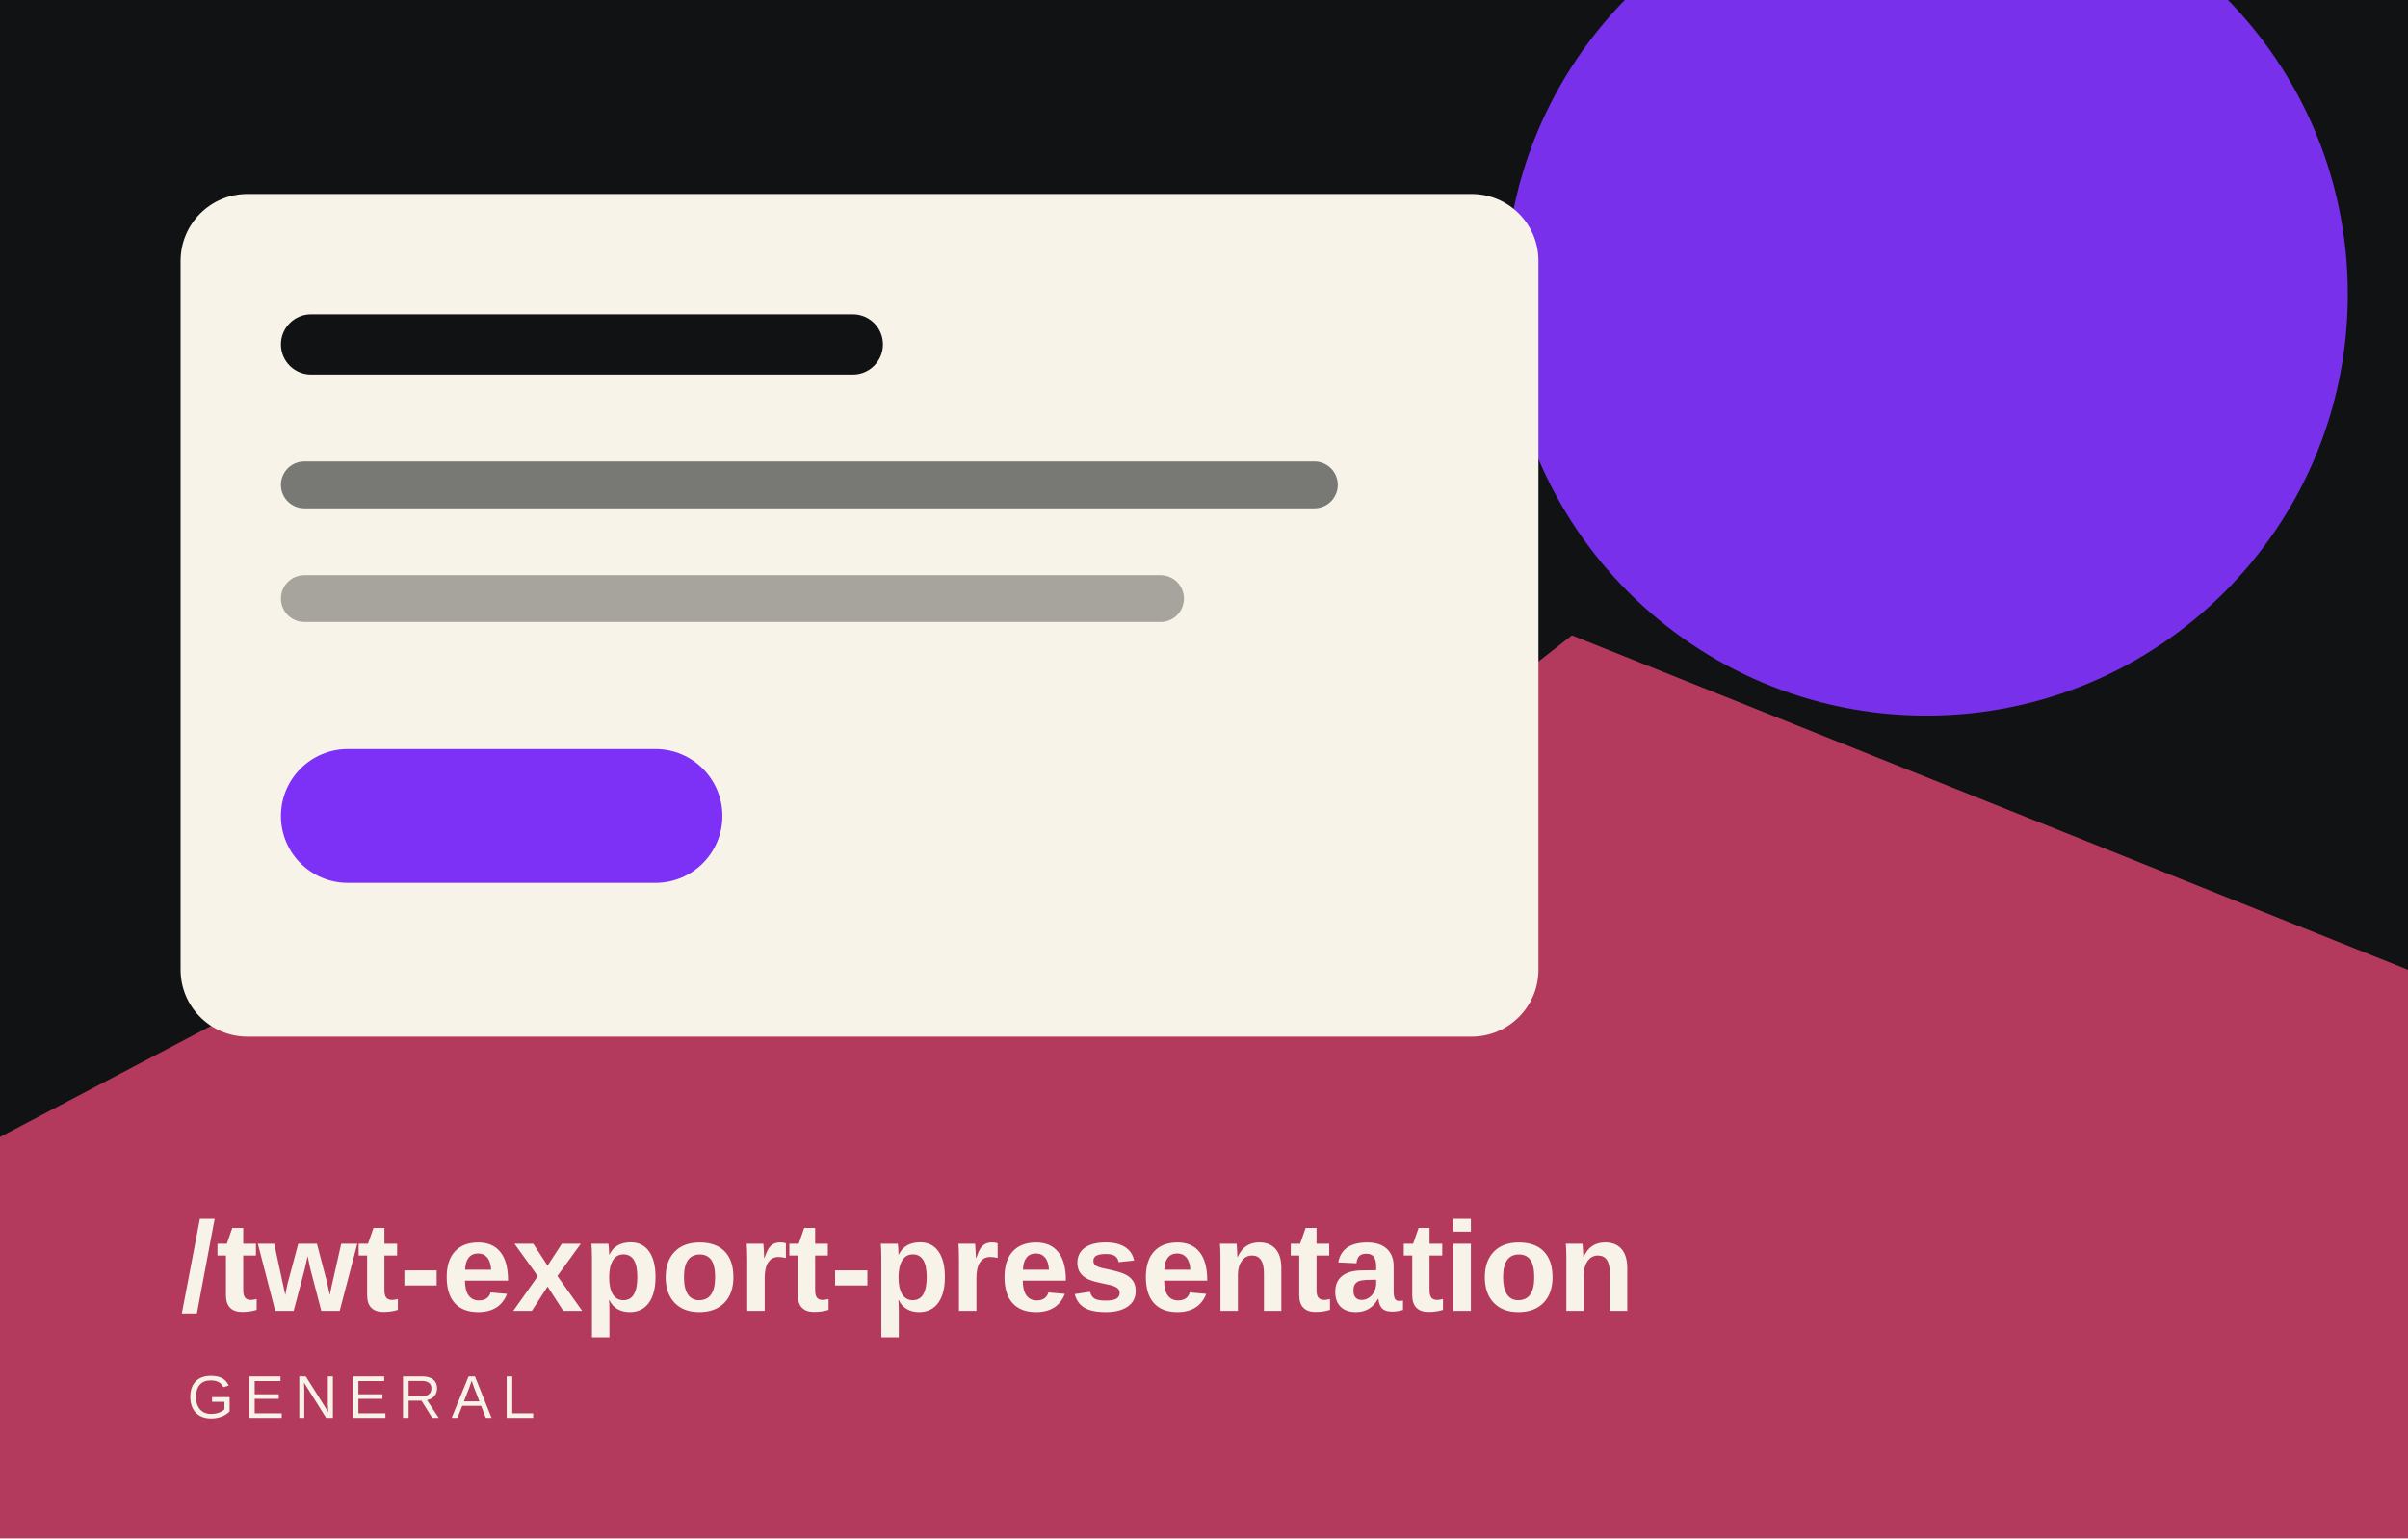
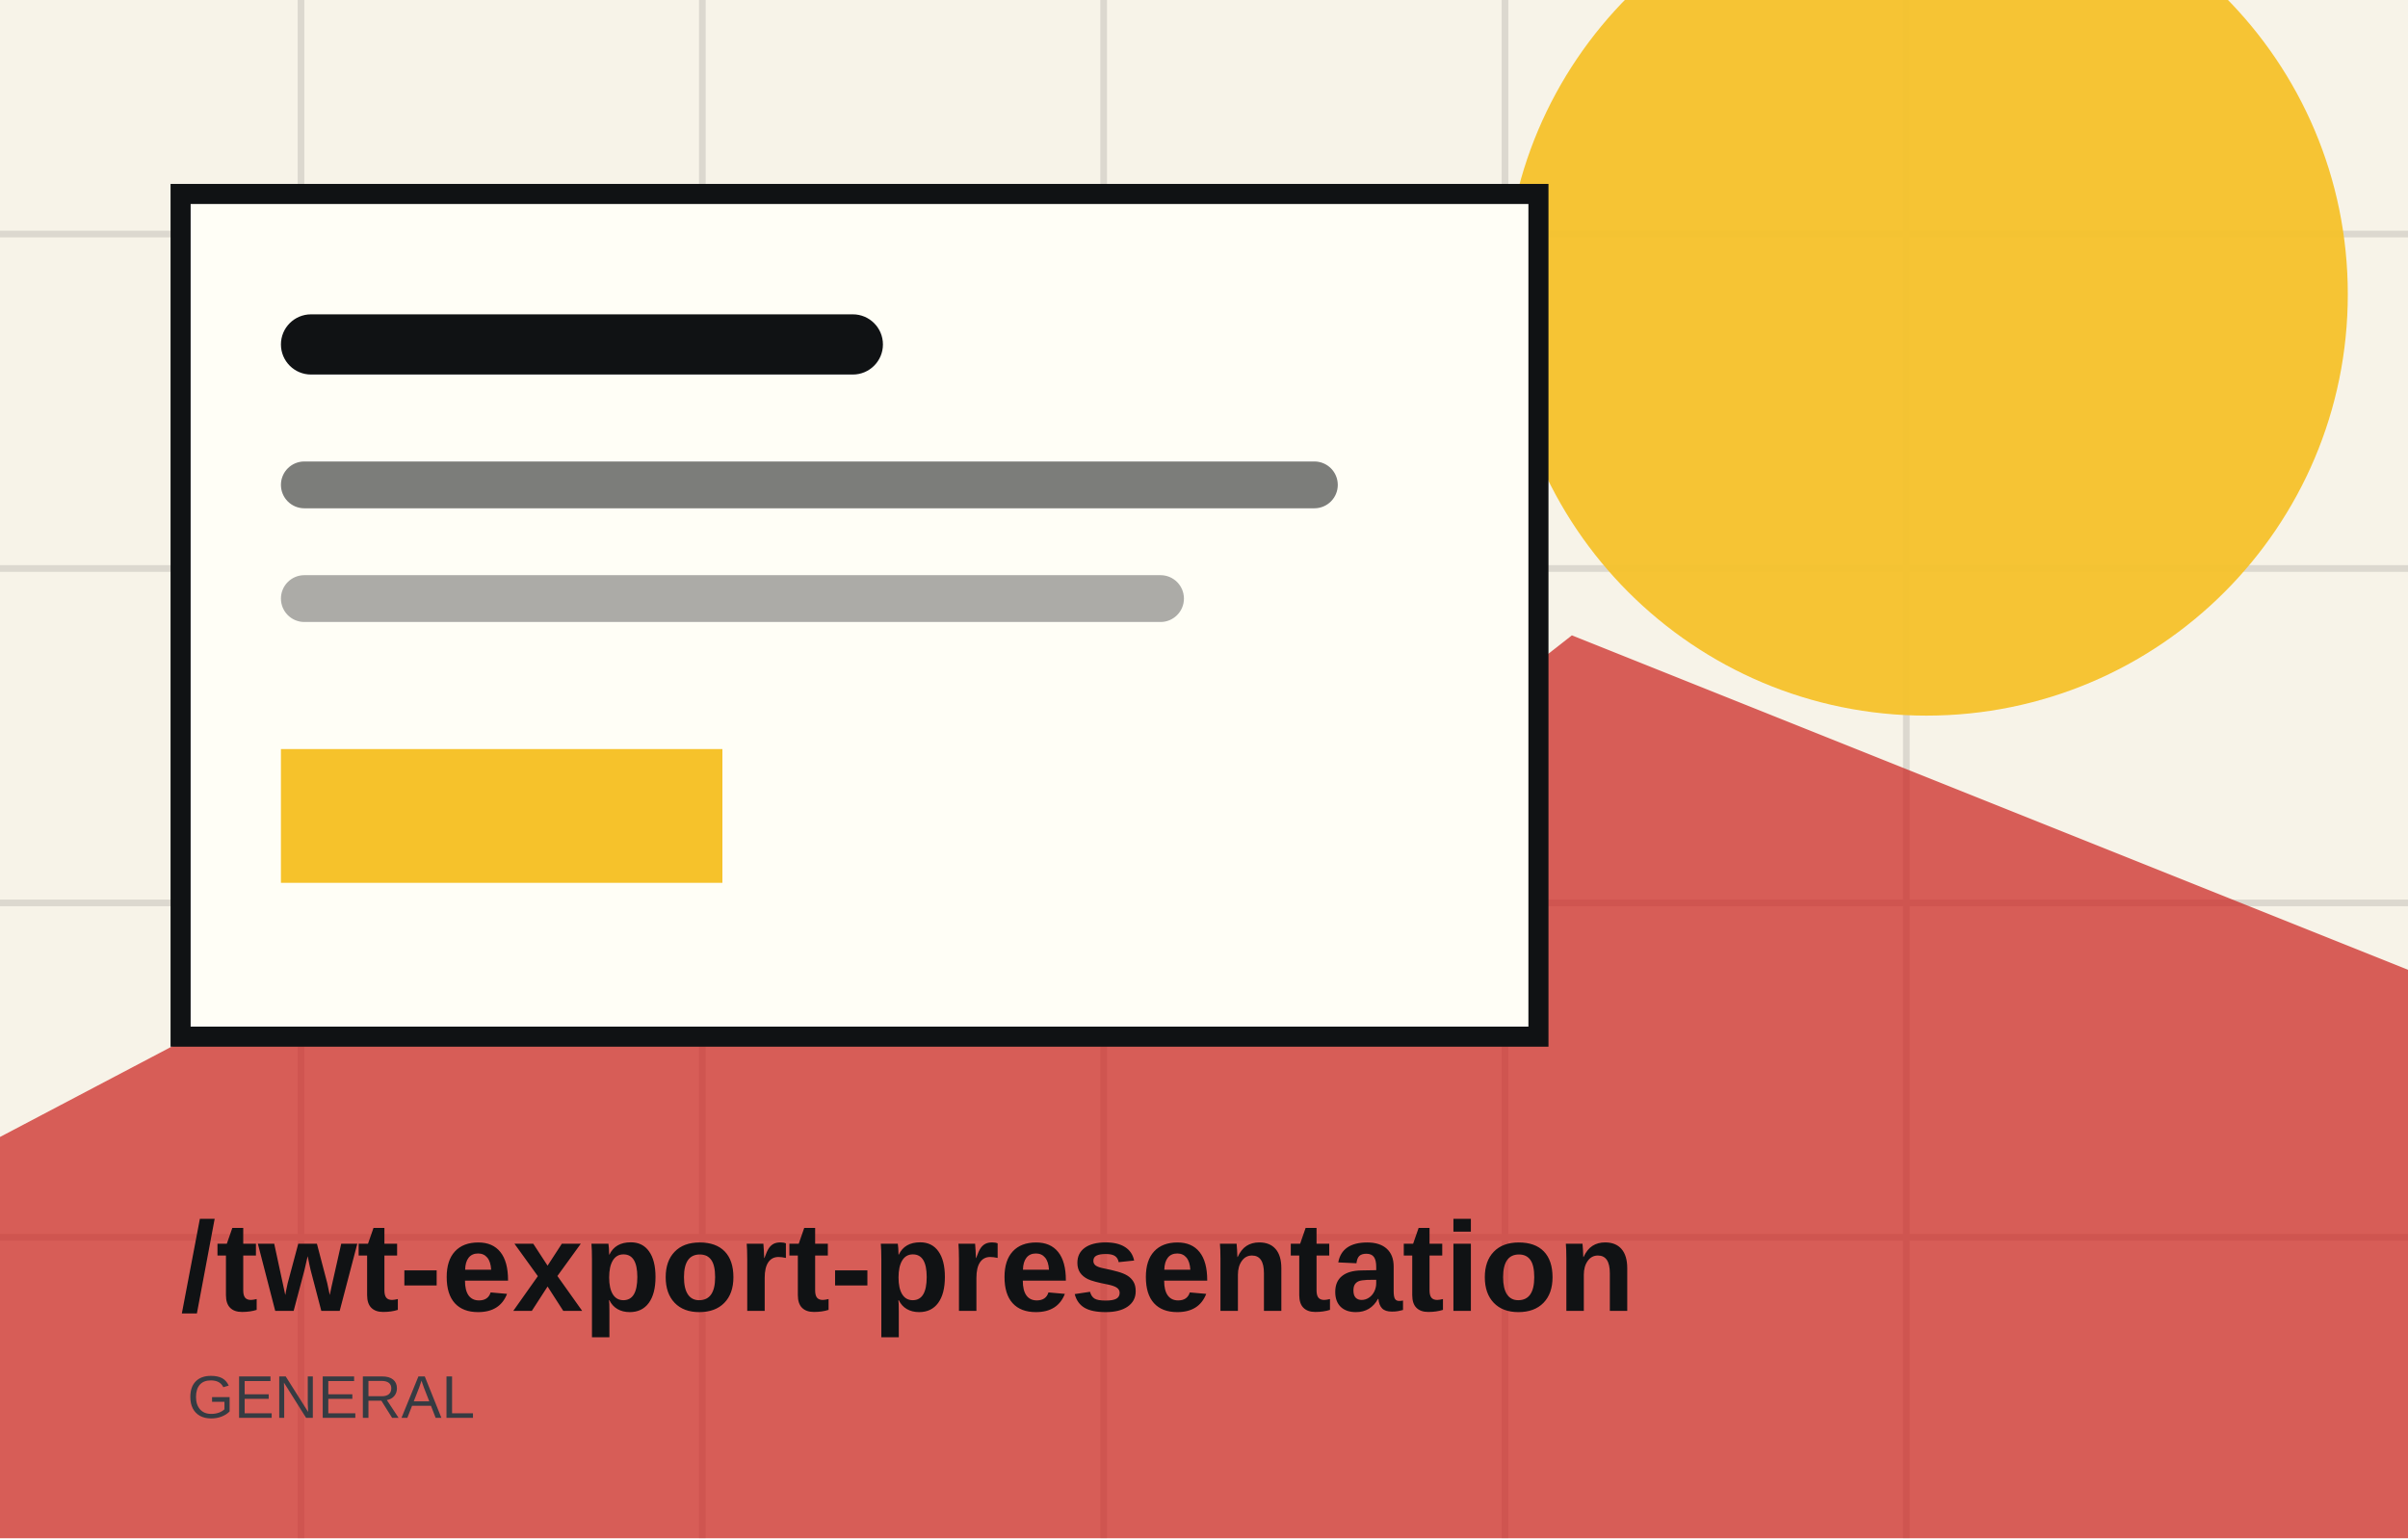
<svg xmlns="http://www.w3.org/2000/svg" width="720" height="460" viewBox="0 0 720 460" role="img" aria-label="/twt-export-presentation preview">
-   <rect width="720" height="460" fill="#101214" />
-   <circle cx="576" cy="88" r="126" fill="hsl(263 92% 58%)" opacity=".95" />
-   <path d="M0 340 L190 240 L332 298 L470 190 L720 290 V460 H0Z" fill="hsl(343 88% 62%)" opacity=".72" />
-   <rect x="54" y="58" width="406" height="252" rx="20" fill="#f7f3e8" />
+   <rect width="720" height="460" fill="#f7f3e8" />
+   <path d="M0 70 H720 M0 170 H720 M0 270 H720 M0 370 H720 M90 0 V460 M210 0 V460 M330 0 V460 M450 0 V460 M570 0 V460" stroke="#101214" stroke-width="2" opacity=".12" />
+   <circle cx="576" cy="88" r="126" fill="#f6c22b" opacity=".95" />
+   <path d="M0 340 L190 240 L332 298 L470 190 L720 290 V460 H0Z" fill="#ca221f" opacity=".72" />
+   <rect x="54" y="58" width="406" height="252" fill="#fffef6" stroke="#101214" stroke-width="6" />
  <rect x="84" y="94" width="180" height="18" rx="9" fill="#101214" />
  <rect x="84" y="138" width="316" height="14" rx="7" fill="#101214" opacity=".55" />
  <rect x="84" y="172" width="270" height="14" rx="7" fill="#101214" opacity=".35" />
-   <rect x="84" y="224" width="132" height="40" rx="20" fill="hsl(263 92% 58%)" />
-   <text x="54" y="392" fill="#f7f3e8" font-family="Arial Black, Arial, sans-serif" font-size="38" font-weight="900">/twt-export-presentation</text>
-   <text x="56" y="424" fill="#f7f3e8" font-family="Arial, sans-serif" font-size="18" letter-spacing="3">GENERAL</text>
+   <rect x="84" y="224" width="132" height="40" fill="#f6c22b" />
+   <text x="54" y="392" fill="#101214" font-family="Arial Black, Arial, sans-serif" font-size="38" font-weight="900">/twt-export-presentation</text>
+   <text x="56" y="424" fill="#363b42" font-family="Arial, sans-serif" font-size="18">GENERAL</text>
</svg>
